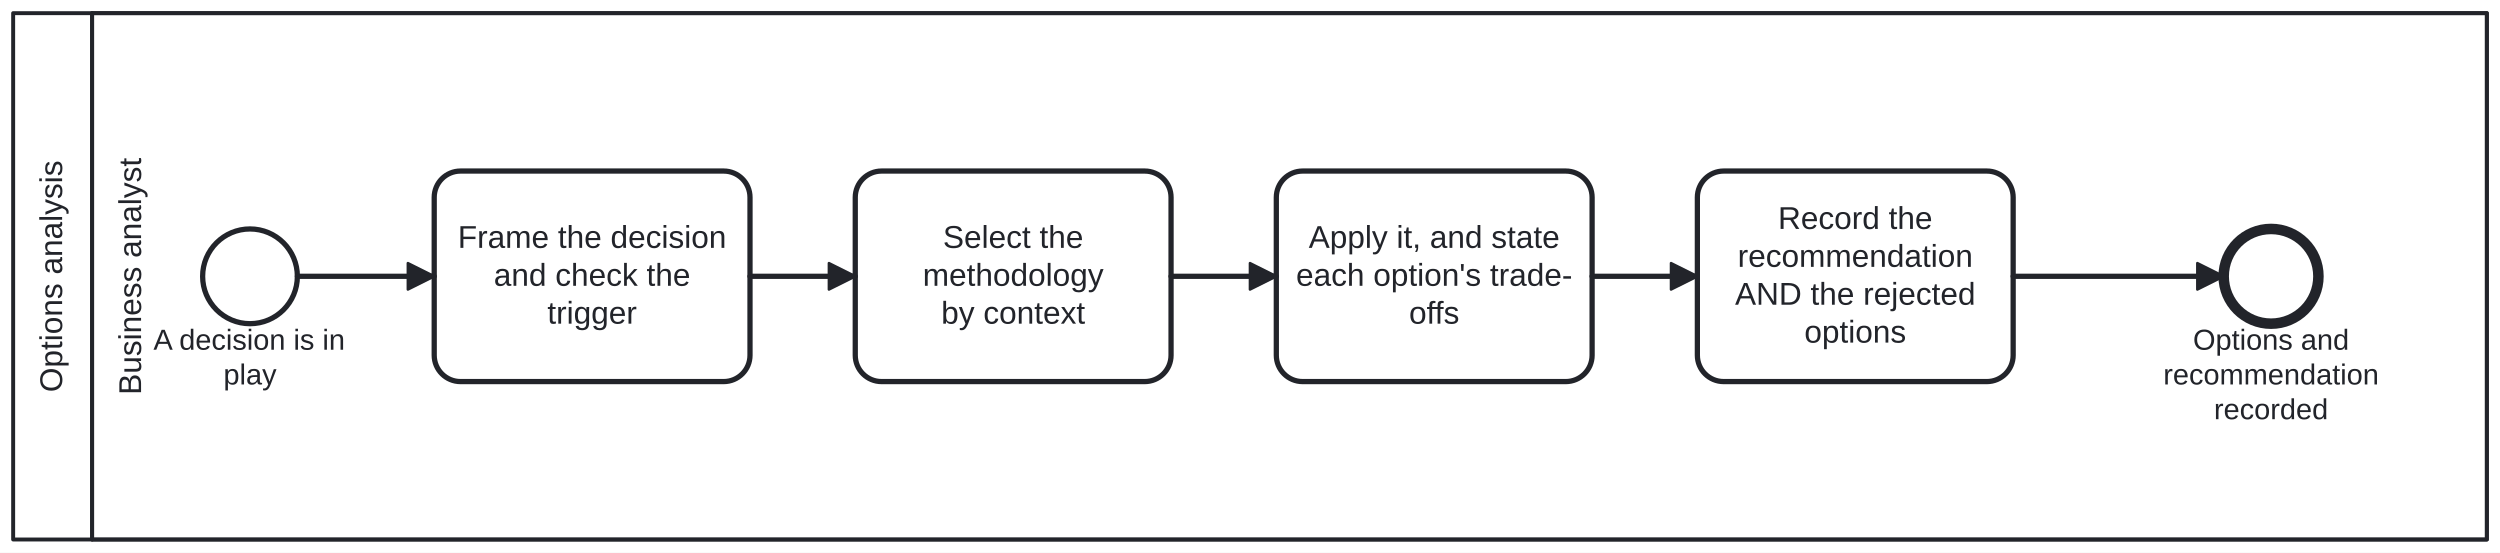
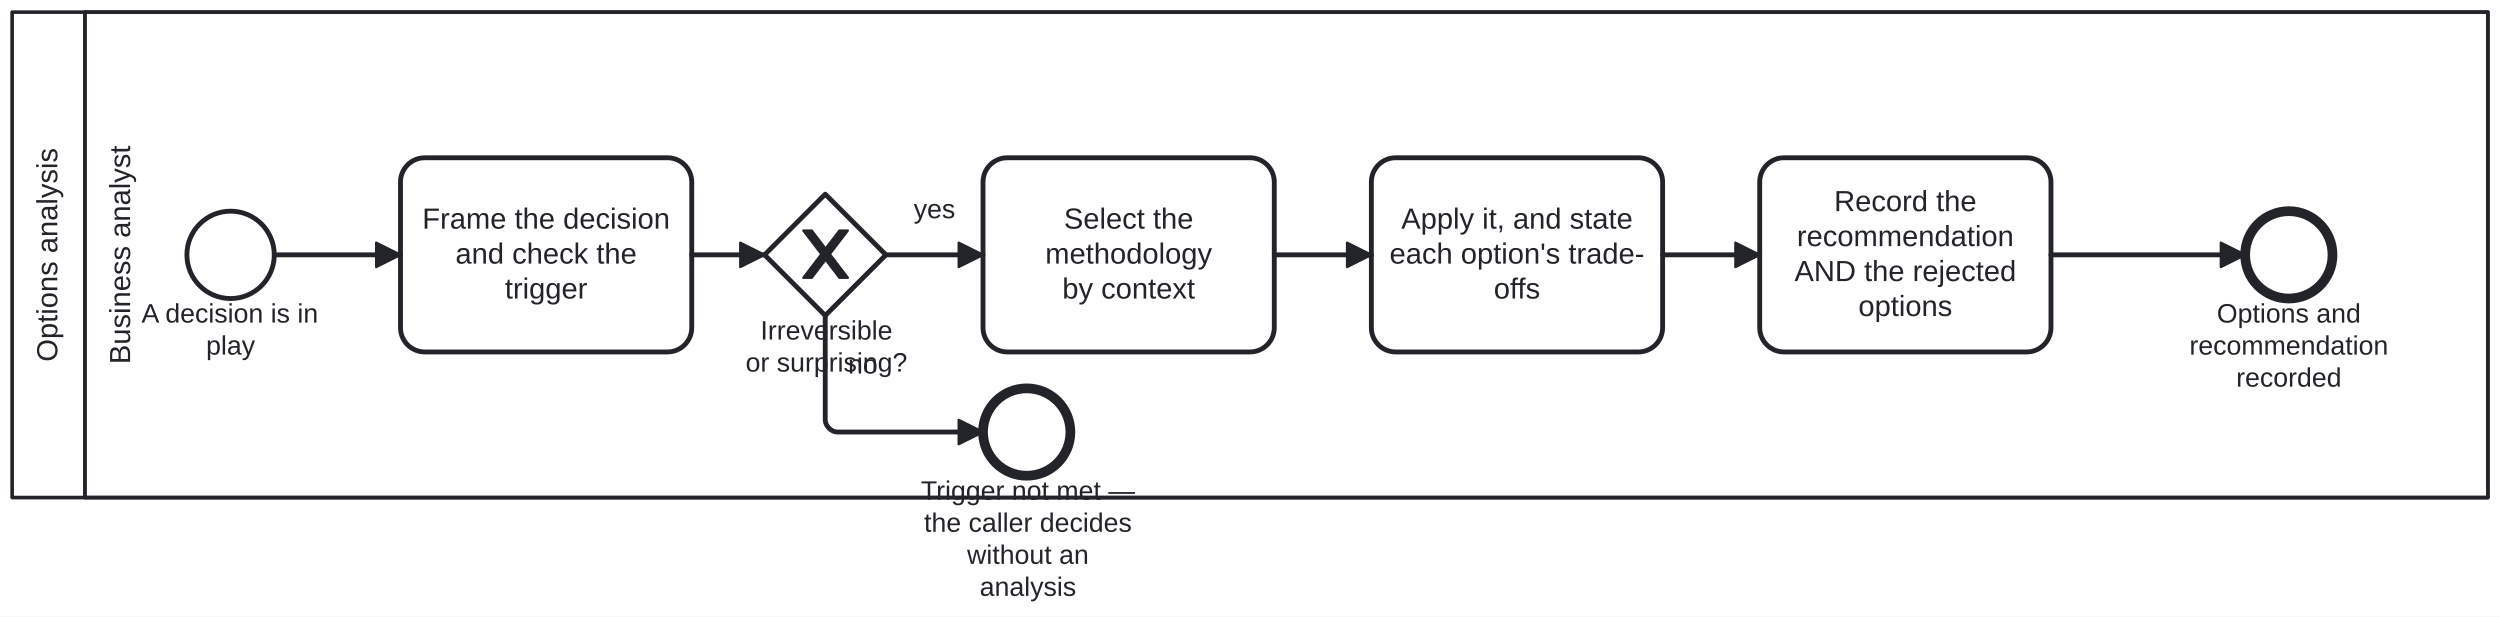
- <svg xmlns="http://www.w3.org/2000/svg" width="100%" style="max-width:100%;height:auto" viewBox="155 75 950 210" version="1.1">
-   <rect x="155" y="75" width="950" height="210" fill="#ffffff" />
+ <svg xmlns="http://www.w3.org/2000/svg" width="100%" style="max-width:100%;height:auto" viewBox="155 75 1030 254" version="1.1">
+   <rect x="155" y="75" width="1030" height="254" fill="#ffffff" />
  <g class="djs-group">
    <g class="djs-element djs-shape" data-element-id="Participant_Process_OptionsAnalysis" style="display: block;" transform="matrix(1 0 0 1 160 80)">
      <g class="djs-visual">
-         <rect x="0" y="0" width="940" height="200" rx="0" ry="0" style="stroke-linecap: round; stroke-linejoin: round; stroke: rgb(34, 36, 42); stroke-width: 1.5px; fill: white; fill-opacity: 0.95;" />
+         <rect x="0" y="0" width="1020" height="200" rx="0" ry="0" style="stroke-linecap: round; stroke-linejoin: round; stroke: rgb(34, 36, 42); stroke-width: 1.5px; fill: white; fill-opacity: 0.95;" />
        <path style="fill: none; stroke-linecap: round; stroke-linejoin: round; stroke: rgb(34, 36, 42); stroke-width: 1.5px;" d="M30,0L30,200" />
        <text lineHeight="1.2" class="djs-label" style="font-family: Arial, sans-serif; font-size: 12px; font-weight: normal; fill: rgb(34, 36, 42);" transform="matrix(-1.83697e-16 -1 1 -1.83697e-16 0 200)">
          <tspan x="55.979" y="18.6">Options analysis</tspan>
        </text>
      </g>
-       <rect class="djs-hit djs-hit-all" x="0" y="0" width="940" height="200" style="fill: none; stroke-opacity: 0; stroke: white; stroke-width: 15px;" />
+       <rect class="djs-hit djs-hit-all" x="0" y="0" width="1020" height="200" style="fill: none; stroke-opacity: 0; stroke: white; stroke-width: 15px;" />
    </g>
    <g class="djs-children">
      <g class="djs-group">
        <g class="djs-element djs-shape" data-element-id="Lane_BusinessAnalyst" style="display: block;" transform="matrix(1 0 0 1 190 80)">
          <g class="djs-visual">
-             <rect x="0" y="0" width="910" height="200" rx="0" ry="0" style="stroke-linecap: round; stroke-linejoin: round; stroke: rgb(34, 36, 42); stroke-width: 1.5px; fill: white; fill-opacity: 0.25;" />
+             <rect x="0" y="0" width="990" height="200" rx="0" ry="0" style="stroke-linecap: round; stroke-linejoin: round; stroke: rgb(34, 36, 42); stroke-width: 1.5px; fill: white; fill-opacity: 0.25;" />
            <text lineHeight="1.2" class="djs-label" style="font-family: Arial, sans-serif; font-size: 12px; font-weight: normal; fill: rgb(34, 36, 42);" transform="matrix(-1.83697e-16 -1 1 -1.83697e-16 0 200)">
              <tspan x="54.977" y="18.6">Business analyst</tspan>
            </text>
          </g>
-           <rect class="djs-hit djs-hit-all" x="0" y="0" width="910" height="200" style="fill: none; stroke-opacity: 0; stroke: white; stroke-width: 15px;" />
+           <rect class="djs-hit djs-hit-all" x="0" y="0" width="990" height="200" style="fill: none; stroke-opacity: 0; stroke: white; stroke-width: 15px;" />
        </g>
      </g>
      <g class="djs-group">
        <g class="djs-element djs-shape" data-element-id="Start_Process_OptionsAnalysis" style="display: block;" transform="matrix(1 0 0 1 232 162)">
          <g class="djs-visual">
            <circle cx="18" cy="18" r="18" style="stroke-linecap: round; stroke-linejoin: round; stroke: rgb(34, 36, 42); stroke-width: 2px; fill: white; fill-opacity: 0.95;" />
          </g>
          <rect class="djs-hit djs-hit-all" x="0" y="0" width="36" height="36" style="fill: none; stroke-opacity: 0; stroke: white; stroke-width: 15px;" />
        </g>
      </g>
      <g class="djs-group">
        <g class="djs-element djs-shape" data-element-id="Start_Process_OptionsAnalysis_label" style="display: block;" transform="matrix(1 0 0 1 213 198)">
          <g class="djs-visual">
            <text lineHeight="1.2" class="djs-label" style="font-family: Arial, sans-serif; font-size: 11px; font-weight: normal; fill: rgb(34, 36, 42);">
              <tspan x="0.315" y="9.9">A decision is in</tspan>
              <tspan x="26.91" y="23.1">play</tspan>
            </text>
          </g>
          <rect class="djs-hit djs-hit-all" x="0" y="0" width="74" height="27" style="fill: none; stroke-opacity: 0; stroke: white; stroke-width: 15px;" />
        </g>
      </g>
      <g class="djs-group">
        <g class="djs-element djs-shape" data-element-id="A_Frame" style="display: block;" transform="matrix(1 0 0 1 320 140)">
          <g class="djs-visual">
            <rect x="0" y="0" width="120" height="80" rx="10" ry="10" style="stroke-linecap: round; stroke-linejoin: round; stroke: rgb(34, 36, 42); stroke-width: 2px; fill: white; fill-opacity: 0.95;" />
            <text lineHeight="1.2" class="djs-label" style="font-family: Arial, sans-serif; font-size: 12px; font-weight: normal; fill: rgb(34, 36, 42);">
              <tspan x="8.977" y="29.2">Frame the decision</tspan>
              <tspan x="22.641" y="43.6">and check the </tspan>
              <tspan x="42.993" y="58">trigger</tspan>
            </text>
          </g>
          <rect class="djs-hit djs-hit-all" x="0" y="0" width="120" height="80" style="fill: none; stroke-opacity: 0; stroke: white; stroke-width: 15px;" />
        </g>
      </g>
      <g class="djs-group">
-         <g class="djs-element djs-shape" data-element-id="A_Select" style="display: block;" transform="matrix(1 0 0 1 480 140)">
+         <g class="djs-element djs-shape" data-element-id="GW_Trigger" style="display: block;" transform="matrix(1 0 0 1 470 155)">
+           <g class="djs-visual">
+             <polygon points="25,0 50,25 25,50 0,25" style="stroke-linecap: round; stroke-linejoin: round; stroke: rgb(34, 36, 42); stroke-width: 2px; fill: white; fill-opacity: 0.95;" />
+             <path d="m 16,15 7.429,9.714 -7.429,9.714 3.429,0 5.714,-7.464 5.714,7.464 3.429,0 -7.429,-9.714 7.429,-9.714 -3.429,0 -5.714,7.464 -5.714,-7.464 -3.429,0 z" style="fill: rgb(34, 36, 42); stroke-linecap: round; stroke-linejoin: round; stroke: rgb(34, 36, 42); stroke-width: 1px;" />
+           </g>
+           <rect class="djs-hit djs-hit-all" x="0" y="0" width="50" height="50" style="fill: none; stroke-opacity: 0; stroke: white; stroke-width: 15px;" />
+         </g>
+       </g>
+       <g class="djs-group">
+         <g class="djs-element djs-shape" data-element-id="GW_Trigger_label" style="display: block;" transform="matrix(1 0 0 1 462 205)">
+           <g class="djs-visual">
+             <text lineHeight="1.2" class="djs-label" style="font-family: Arial, sans-serif; font-size: 11px; font-weight: normal; fill: rgb(34, 36, 42);">
+               <tspan x="6.298" y="9.9">Irreversible</tspan>
+               <tspan x="0.18" y="23.1">or surprising?</tspan>
+             </text>
+           </g>
+           <rect class="djs-hit djs-hit-all" x="0" y="0" width="67" height="27" style="fill: none; stroke-opacity: 0; stroke: white; stroke-width: 15px;" />
+         </g>
+       </g>
+       <g class="djs-group">
+         <g class="djs-element djs-shape" data-element-id="A_Select" style="display: block;" transform="matrix(1 0 0 1 560 140)">
          <g class="djs-visual">
            <rect x="0" y="0" width="120" height="80" rx="10" ry="10" style="stroke-linecap: round; stroke-linejoin: round; stroke: rgb(34, 36, 42); stroke-width: 2px; fill: white; fill-opacity: 0.95;" />
            <text lineHeight="1.2" class="djs-label" style="font-family: Arial, sans-serif; font-size: 12px; font-weight: normal; fill: rgb(34, 36, 42);">
              <tspan x="33.316" y="29.2">Select the </tspan>
              <tspan x="25.644" y="43.6">methodology</tspan>
              <tspan x="32.651" y="58">by context</tspan>
            </text>
          </g>
          <rect class="djs-hit djs-hit-all" x="0" y="0" width="120" height="80" style="fill: none; stroke-opacity: 0; stroke: white; stroke-width: 15px;" />
        </g>
      </g>
      <g class="djs-group">
-         <g class="djs-element djs-shape" data-element-id="A_Apply" style="display: block;" transform="matrix(1 0 0 1 640 140)">
+         <g class="djs-element djs-shape" data-element-id="A_Apply" style="display: block;" transform="matrix(1 0 0 1 720 140)">
          <g class="djs-visual">
            <rect x="0" y="0" width="120" height="80" rx="10" ry="10" style="stroke-linecap: round; stroke-linejoin: round; stroke: rgb(34, 36, 42); stroke-width: 2px; fill: white; fill-opacity: 0.95;" />
            <text lineHeight="1.2" class="djs-label" style="font-family: Arial, sans-serif; font-size: 12px; font-weight: normal; fill: rgb(34, 36, 42);">
              <tspan x="12.305" y="29.2">Apply it, and state</tspan>
              <tspan x="7.488" y="43.6">each option's trade-</tspan>
              <tspan x="50.438" y="58">offs</tspan>
            </text>
          </g>
          <rect class="djs-hit djs-hit-all" x="0" y="0" width="120" height="80" style="fill: none; stroke-opacity: 0; stroke: white; stroke-width: 15px;" />
        </g>
      </g>
      <g class="djs-group">
-         <g class="djs-element djs-shape" data-element-id="A_Record" style="display: block;" transform="matrix(1 0 0 1 800 140)">
+         <g class="djs-element djs-shape" data-element-id="A_Record" style="display: block;" transform="matrix(1 0 0 1 880 140)">
          <g class="djs-visual">
            <rect x="0" y="0" width="120" height="80" rx="10" ry="10" style="stroke-linecap: round; stroke-linejoin: round; stroke: rgb(34, 36, 42); stroke-width: 2px; fill: white; fill-opacity: 0.95;" />
            <text lineHeight="1.2" class="djs-label" style="font-family: Arial, sans-serif; font-size: 12px; font-weight: normal; fill: rgb(34, 36, 42);">
              <tspan x="30.65" y="22">Record the </tspan>
              <tspan x="15.311" y="36.4">recommendation</tspan>
              <tspan x="14.312" y="50.8">AND the rejected </tspan>
              <tspan x="40.652" y="65.2">options</tspan>
            </text>
          </g>
          <rect class="djs-hit djs-hit-all" x="0" y="0" width="120" height="80" style="fill: none; stroke-opacity: 0; stroke: white; stroke-width: 15px;" />
        </g>
      </g>
      <g class="djs-group">
-         <g class="djs-element djs-shape" data-element-id="End_Process_OptionsAnalysis" style="display: block;" transform="matrix(1 0 0 1 1000 162)">
+         <g class="djs-element djs-shape" data-element-id="End_Process_OptionsAnalysis" style="display: block;" transform="matrix(1 0 0 1 1080 162)">
          <g class="djs-visual">
            <circle cx="18" cy="18" r="18" style="stroke-linecap: round; stroke-linejoin: round; stroke: rgb(34, 36, 42); stroke-width: 4px; fill: white; fill-opacity: 0.95;" />
          </g>
          <rect class="djs-hit djs-hit-all" x="0" y="0" width="36" height="36" style="fill: none; stroke-opacity: 0; stroke: white; stroke-width: 15px;" />
        </g>
      </g>
      <g class="djs-group">
-         <g class="djs-element djs-shape" data-element-id="End_Process_OptionsAnalysis_label" style="display: block;" transform="matrix(1 0 0 1 977 198)">
+         <g class="djs-element djs-shape" data-element-id="End_Process_OptionsAnalysis_label" style="display: block;" transform="matrix(1 0 0 1 1057 198)">
          <g class="djs-visual">
            <text lineHeight="1.2" class="djs-label" style="font-family: Arial, sans-serif; font-size: 11px; font-weight: normal; fill: rgb(34, 36, 42);">
              <tspan x="11.341" y="9.9">Options and </tspan>
              <tspan x="0.035" y="23.1">recommendation</tspan>
              <tspan x="19.293" y="36.3">recorded</tspan>
            </text>
          </g>
          <rect class="djs-hit djs-hit-all" x="0" y="0" width="82" height="40" style="fill: none; stroke-opacity: 0; stroke: white; stroke-width: 15px;" />
        </g>
      </g>
      <g class="djs-group">
+         <g class="djs-element djs-shape" data-element-id="End_TriggerNotMet" style="display: block;" transform="matrix(1 0 0 1 560 235)">
+           <g class="djs-visual">
+             <circle cx="18" cy="18" r="18" style="stroke-linecap: round; stroke-linejoin: round; stroke: rgb(34, 36, 42); stroke-width: 4px; fill: white; fill-opacity: 0.95;" />
+           </g>
+           <rect class="djs-hit djs-hit-all" x="0" y="0" width="36" height="36" style="fill: none; stroke-opacity: 0; stroke: white; stroke-width: 15px;" />
+         </g>
+       </g>
+       <g class="djs-group">
+         <g class="djs-element djs-shape" data-element-id="End_TriggerNotMet_label" style="display: block;" transform="matrix(1 0 0 1 534 271)">
+           <g class="djs-visual">
+             <text lineHeight="1.2" class="djs-label" style="font-family: Arial, sans-serif; font-size: 11px; font-weight: normal; fill: rgb(34, 36, 42);">
+               <tspan x="0.385" y="9.9">Trigger not met — </tspan>
+               <tspan x="1.698" y="23.1">the caller decides</tspan>
+               <tspan x="19.428" y="36.3">without an </tspan>
+               <tspan x="24.63" y="49.5">analysis</tspan>
+             </text>
+           </g>
+           <rect class="djs-hit djs-hit-all" x="0" y="0" width="89" height="53" style="fill: none; stroke-opacity: 0; stroke: white; stroke-width: 15px;" />
+         </g>
+       </g>
+       <g class="djs-group">
        <g class="djs-element djs-connection" data-element-id="SF_Process_OptionsAnalysis_1" style="display: block;">
          <g class="djs-visual">
            <defs>
              <marker id="folio-marker-1" viewBox="0 0 20 20" refX="11" refY="10" markerWidth="10" markerHeight="10" orient="auto">
                <path d="M 1 5 L 11 10 L 1 15 Z" style="stroke-linecap: round; stroke-linejoin: round; stroke: rgb(34, 36, 42); stroke-width: 1px; fill: rgb(34, 36, 42);" />
              </marker>
            </defs>
            <path data-corner-radius="5" style="fill: none; stroke-linecap: round; stroke-linejoin: round; stroke: rgb(34, 36, 42); stroke-width: 2px; marker-end: url('#folio-marker-1');" d="M268,180L320,180" />
          </g>
          <path d="M268,180L320,180" class="djs-hit djs-hit-stroke" style="fill: none; stroke-opacity: 0; stroke: white; stroke-width: 15px;" />
        </g>
      </g>
      <g class="djs-group">
        <g class="djs-element djs-connection" data-element-id="SF_Process_OptionsAnalysis_2" style="display: block;">
          <g class="djs-visual">
            <defs>
              <marker id="folio-marker-2" viewBox="0 0 20 20" refX="11" refY="10" markerWidth="10" markerHeight="10" orient="auto">
                <path d="M 1 5 L 11 10 L 1 15 Z" style="stroke-linecap: round; stroke-linejoin: round; stroke: rgb(34, 36, 42); stroke-width: 1px; fill: rgb(34, 36, 42);" />
              </marker>
            </defs>
-             <path data-corner-radius="5" style="fill: none; stroke-linecap: round; stroke-linejoin: round; stroke: rgb(34, 36, 42); stroke-width: 2px; marker-end: url('#folio-marker-2');" d="M440,180L480,180" />
-           </g>
-           <path d="M440,180L480,180" class="djs-hit djs-hit-stroke" style="fill: none; stroke-opacity: 0; stroke: white; stroke-width: 15px;" />
+             <path data-corner-radius="5" style="fill: none; stroke-linecap: round; stroke-linejoin: round; stroke: rgb(34, 36, 42); stroke-width: 2px; marker-end: url('#folio-marker-2');" d="M440,180L470,180" />
+           </g>
+           <path d="M440,180L470,180" class="djs-hit djs-hit-stroke" style="fill: none; stroke-opacity: 0; stroke: white; stroke-width: 15px;" />
+         </g>
+       </g>
+       <g class="djs-group">
+         <g class="djs-element djs-connection" data-element-id="SF_Process_OptionsAnalysis_2b" style="display: block;">
+           <g class="djs-visual">
+             <defs>
+               <marker id="folio-marker-3" viewBox="0 0 20 20" refX="11" refY="10" markerWidth="10" markerHeight="10" orient="auto">
+                 <path d="M 1 5 L 11 10 L 1 15 Z" style="stroke-linecap: round; stroke-linejoin: round; stroke: rgb(34, 36, 42); stroke-width: 1px; fill: rgb(34, 36, 42);" />
+               </marker>
+             </defs>
+             <path data-corner-radius="5" style="fill: none; stroke-linecap: round; stroke-linejoin: round; stroke: rgb(34, 36, 42); stroke-width: 2px; marker-end: url('#folio-marker-3');" d="M520,180L560,180" />
+           </g>
+           <path d="M520,180L560,180" class="djs-hit djs-hit-stroke" style="fill: none; stroke-opacity: 0; stroke: white; stroke-width: 15px;" />
+         </g>
+       </g>
+       <g class="djs-group">
+         <g class="djs-element djs-shape" data-element-id="SF_Process_OptionsAnalysis_2b_label" style="display: block;" transform="matrix(1 0 0 1 531 155)">
+           <g class="djs-visual">
+             <text lineHeight="1.2" class="djs-label" style="font-family: Arial, sans-serif; font-size: 11px; font-weight: normal; fill: rgb(34, 36, 42);">
+               <tspan x="0.441" y="9.9">yes</tspan>
+             </text>
+           </g>
+           <rect class="djs-hit djs-hit-all" x="0" y="0" width="18" height="14" style="fill: none; stroke-opacity: 0; stroke: white; stroke-width: 15px;" />
+         </g>
+       </g>
+       <g class="djs-group">
+         <g class="djs-element djs-connection" data-element-id="SF_Process_OptionsAnalysis_2c" style="display: block;">
+           <g class="djs-visual">
+             <defs>
+               <marker id="folio-marker-4" viewBox="0 0 20 20" refX="11" refY="10" markerWidth="10" markerHeight="10" orient="auto">
+                 <path d="M 1 5 L 11 10 L 1 15 Z" style="stroke-linecap: round; stroke-linejoin: round; stroke: rgb(34, 36, 42); stroke-width: 1px; fill: rgb(34, 36, 42);" />
+               </marker>
+             </defs>
+             <path data-corner-radius="5" style="fill: none; stroke-linecap: round; stroke-linejoin: round; stroke: rgb(34, 36, 42); stroke-width: 2px; marker-end: url('#folio-marker-4');" d="M495,205L495,248C495,250.5,497.5,253,500,253L560,253" />
+           </g>
+           <path d="M495,205L495,253L560,253" class="djs-hit djs-hit-stroke" style="fill: none; stroke-opacity: 0; stroke: white; stroke-width: 15px;" />
+         </g>
+       </g>
+       <g class="djs-group">
+         <g class="djs-element djs-shape" data-element-id="SF_Process_OptionsAnalysis_2c_label" style="display: block;" transform="matrix(1 0 0 1 504 219)">
+           <g class="djs-visual">
+             <text lineHeight="1.2" class="djs-label" style="font-family: Arial, sans-serif; font-size: 11px; font-weight: normal; fill: rgb(34, 36, 42);">
+               <tspan x="0.382" y="9.9">no</tspan>
+             </text>
+           </g>
+           <rect class="djs-hit djs-hit-all" x="0" y="0" width="13" height="14" style="fill: none; stroke-opacity: 0; stroke: white; stroke-width: 15px;" />
        </g>
      </g>
      <g class="djs-group">
        <g class="djs-element djs-connection" data-element-id="SF_Process_OptionsAnalysis_3" style="display: block;">
          <g class="djs-visual">
            <defs>
-               <marker id="folio-marker-3" viewBox="0 0 20 20" refX="11" refY="10" markerWidth="10" markerHeight="10" orient="auto">
-                 <path d="M 1 5 L 11 10 L 1 15 Z" style="stroke-linecap: round; stroke-linejoin: round; stroke: rgb(34, 36, 42); stroke-width: 1px; fill: rgb(34, 36, 42);" />
-               </marker>
-             </defs>
-             <path data-corner-radius="5" style="fill: none; stroke-linecap: round; stroke-linejoin: round; stroke: rgb(34, 36, 42); stroke-width: 2px; marker-end: url('#folio-marker-3');" d="M600,180L640,180" />
-           </g>
-           <path d="M600,180L640,180" class="djs-hit djs-hit-stroke" style="fill: none; stroke-opacity: 0; stroke: white; stroke-width: 15px;" />
+               <marker id="folio-marker-5" viewBox="0 0 20 20" refX="11" refY="10" markerWidth="10" markerHeight="10" orient="auto">
+                 <path d="M 1 5 L 11 10 L 1 15 Z" style="stroke-linecap: round; stroke-linejoin: round; stroke: rgb(34, 36, 42); stroke-width: 1px; fill: rgb(34, 36, 42);" />
+               </marker>
+             </defs>
+             <path data-corner-radius="5" style="fill: none; stroke-linecap: round; stroke-linejoin: round; stroke: rgb(34, 36, 42); stroke-width: 2px; marker-end: url('#folio-marker-5');" d="M680,180L720,180" />
+           </g>
+           <path d="M680,180L720,180" class="djs-hit djs-hit-stroke" style="fill: none; stroke-opacity: 0; stroke: white; stroke-width: 15px;" />
        </g>
      </g>
      <g class="djs-group">
        <g class="djs-element djs-connection" data-element-id="SF_Process_OptionsAnalysis_4" style="display: block;">
          <g class="djs-visual">
            <defs>
-               <marker id="folio-marker-4" viewBox="0 0 20 20" refX="11" refY="10" markerWidth="10" markerHeight="10" orient="auto">
-                 <path d="M 1 5 L 11 10 L 1 15 Z" style="stroke-linecap: round; stroke-linejoin: round; stroke: rgb(34, 36, 42); stroke-width: 1px; fill: rgb(34, 36, 42);" />
-               </marker>
-             </defs>
-             <path data-corner-radius="5" style="fill: none; stroke-linecap: round; stroke-linejoin: round; stroke: rgb(34, 36, 42); stroke-width: 2px; marker-end: url('#folio-marker-4');" d="M760,180L800,180" />
-           </g>
-           <path d="M760,180L800,180" class="djs-hit djs-hit-stroke" style="fill: none; stroke-opacity: 0; stroke: white; stroke-width: 15px;" />
+               <marker id="folio-marker-6" viewBox="0 0 20 20" refX="11" refY="10" markerWidth="10" markerHeight="10" orient="auto">
+                 <path d="M 1 5 L 11 10 L 1 15 Z" style="stroke-linecap: round; stroke-linejoin: round; stroke: rgb(34, 36, 42); stroke-width: 1px; fill: rgb(34, 36, 42);" />
+               </marker>
+             </defs>
+             <path data-corner-radius="5" style="fill: none; stroke-linecap: round; stroke-linejoin: round; stroke: rgb(34, 36, 42); stroke-width: 2px; marker-end: url('#folio-marker-6');" d="M840,180L880,180" />
+           </g>
+           <path d="M840,180L880,180" class="djs-hit djs-hit-stroke" style="fill: none; stroke-opacity: 0; stroke: white; stroke-width: 15px;" />
        </g>
      </g>
      <g class="djs-group">
        <g class="djs-element djs-connection" data-element-id="SF_Process_OptionsAnalysis_5" style="display: block;">
          <g class="djs-visual">
            <defs>
-               <marker id="folio-marker-5" viewBox="0 0 20 20" refX="11" refY="10" markerWidth="10" markerHeight="10" orient="auto">
-                 <path d="M 1 5 L 11 10 L 1 15 Z" style="stroke-linecap: round; stroke-linejoin: round; stroke: rgb(34, 36, 42); stroke-width: 1px; fill: rgb(34, 36, 42);" />
-               </marker>
-             </defs>
-             <path data-corner-radius="5" style="fill: none; stroke-linecap: round; stroke-linejoin: round; stroke: rgb(34, 36, 42); stroke-width: 2px; marker-end: url('#folio-marker-5');" d="M920,180L1000,180" />
-           </g>
-           <path d="M920,180L1000,180" class="djs-hit djs-hit-stroke" style="fill: none; stroke-opacity: 0; stroke: white; stroke-width: 15px;" />
+               <marker id="folio-marker-7" viewBox="0 0 20 20" refX="11" refY="10" markerWidth="10" markerHeight="10" orient="auto">
+                 <path d="M 1 5 L 11 10 L 1 15 Z" style="stroke-linecap: round; stroke-linejoin: round; stroke: rgb(34, 36, 42); stroke-width: 1px; fill: rgb(34, 36, 42);" />
+               </marker>
+             </defs>
+             <path data-corner-radius="5" style="fill: none; stroke-linecap: round; stroke-linejoin: round; stroke: rgb(34, 36, 42); stroke-width: 2px; marker-end: url('#folio-marker-7');" d="M1000,180L1080,180" />
+           </g>
+           <path d="M1000,180L1080,180" class="djs-hit djs-hit-stroke" style="fill: none; stroke-opacity: 0; stroke: white; stroke-width: 15px;" />
        </g>
      </g>
    </g>
  </g>
</svg>
